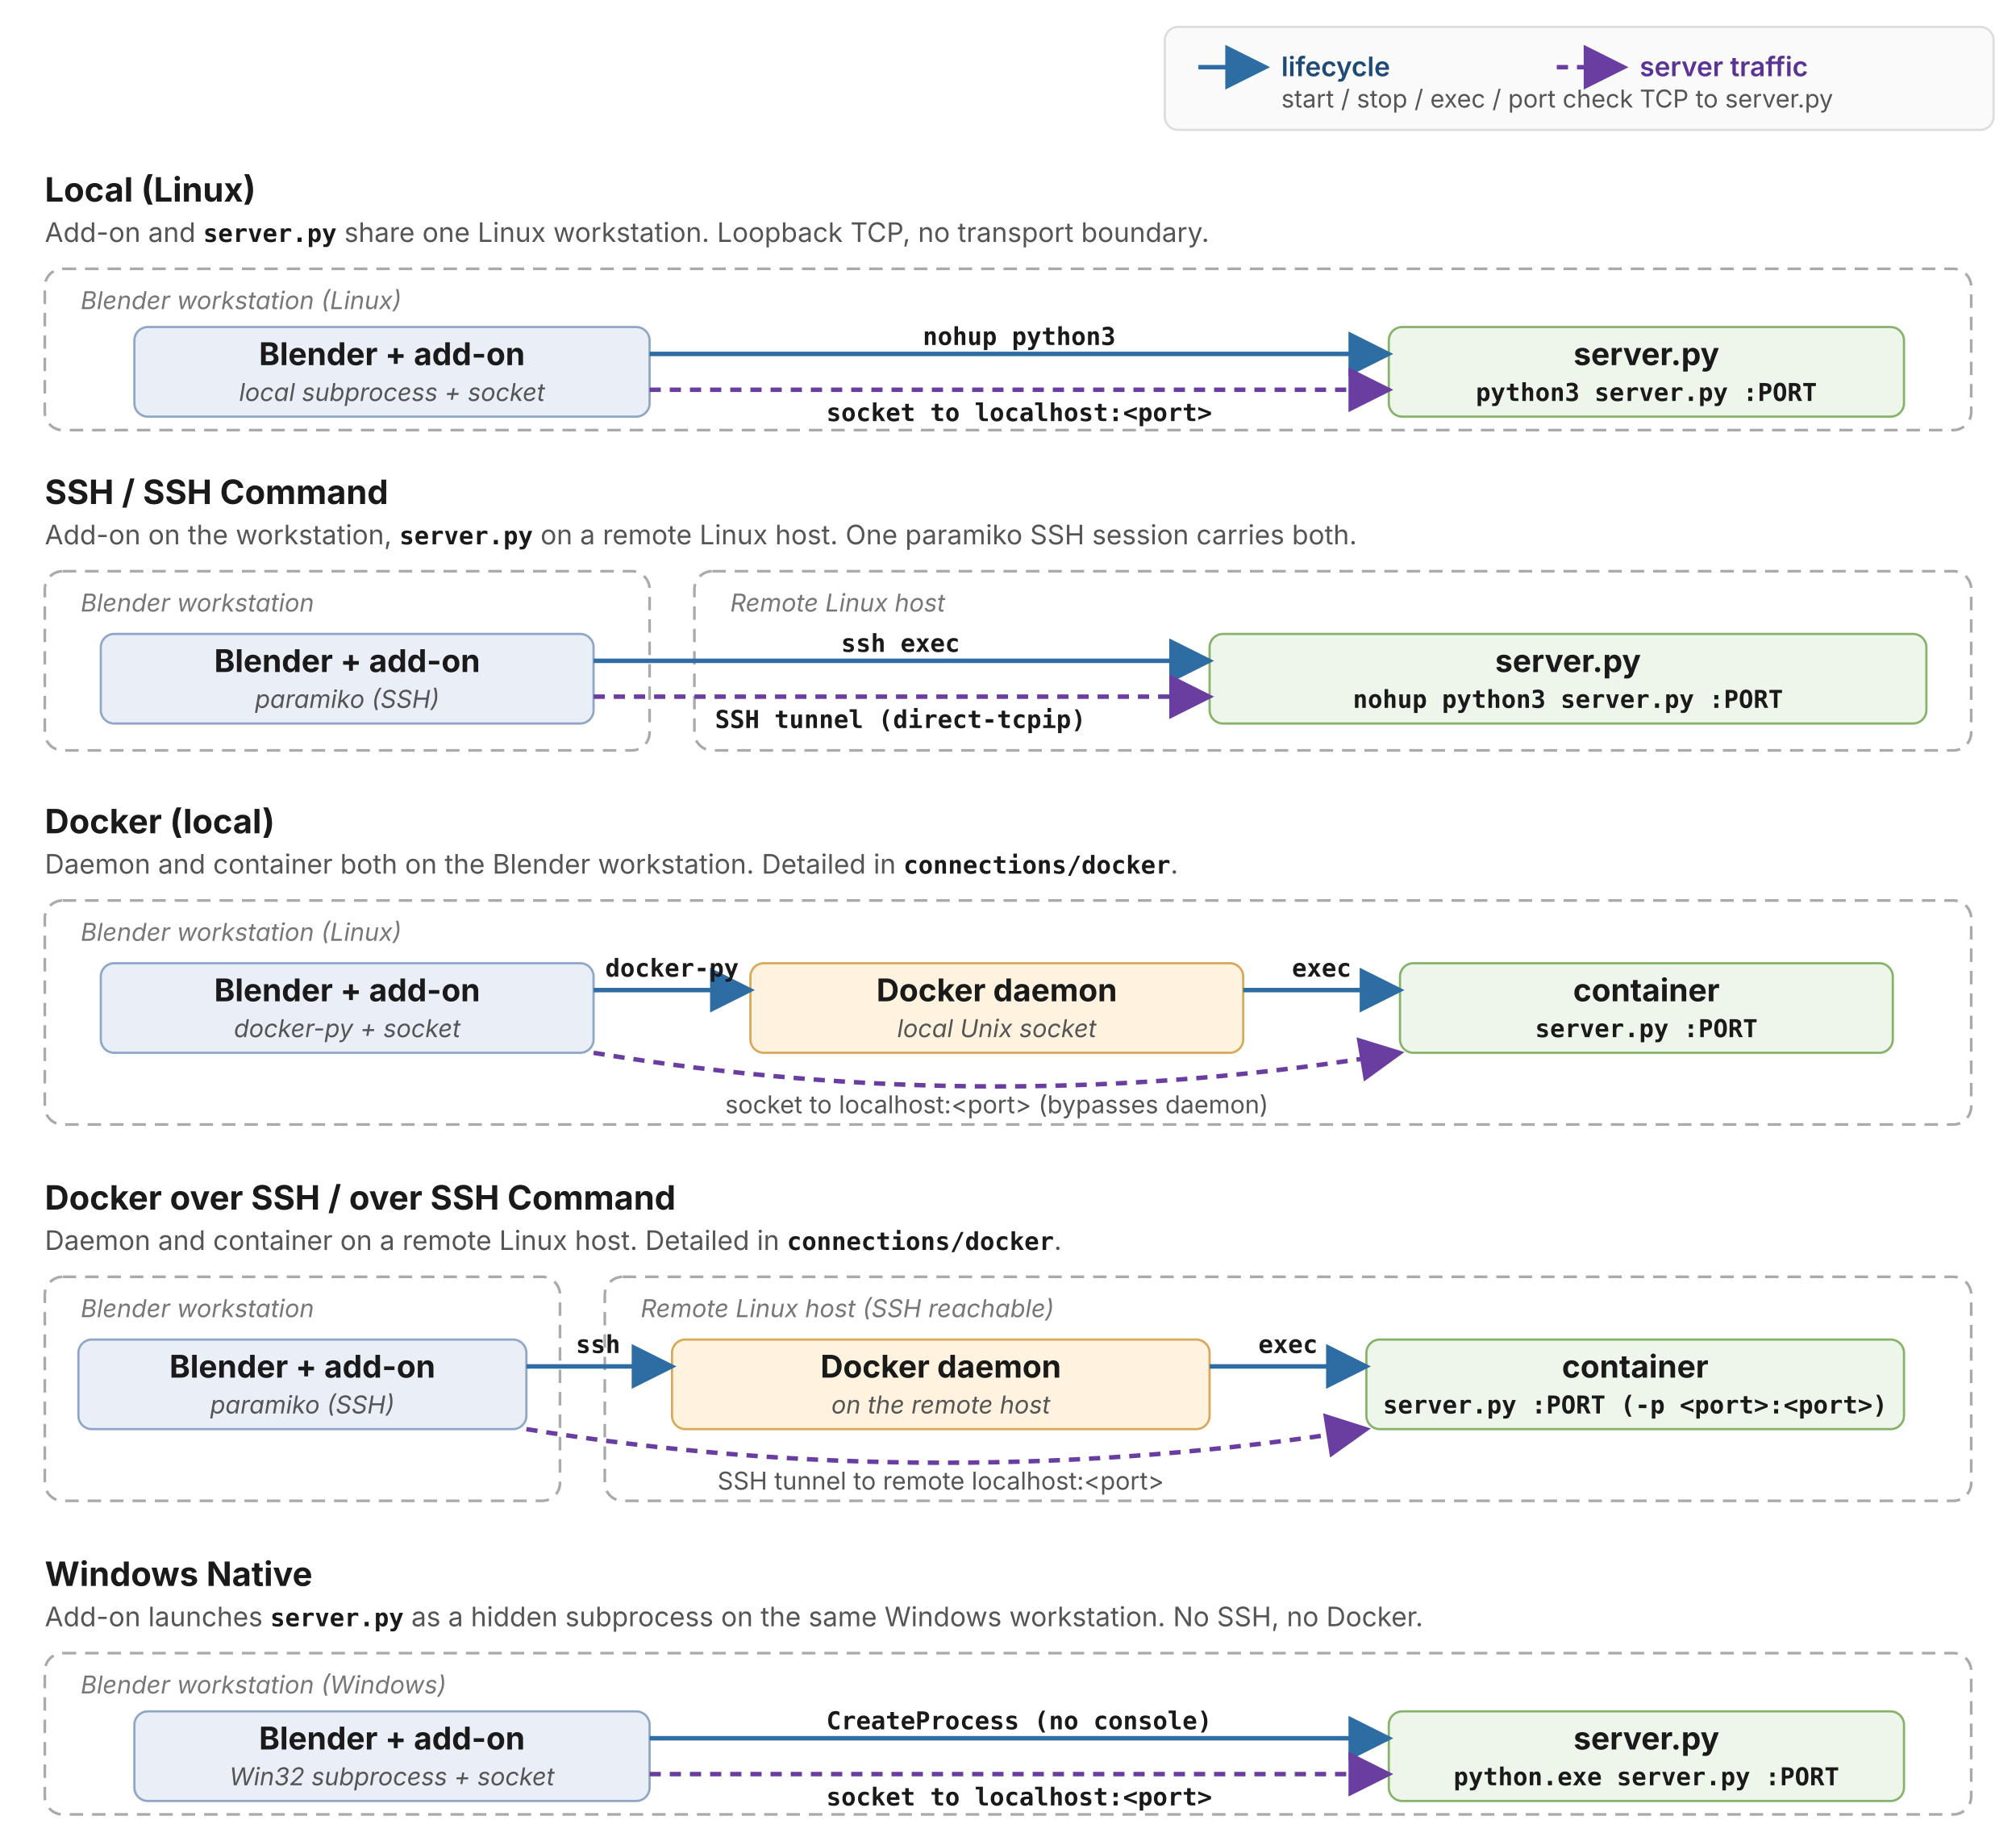
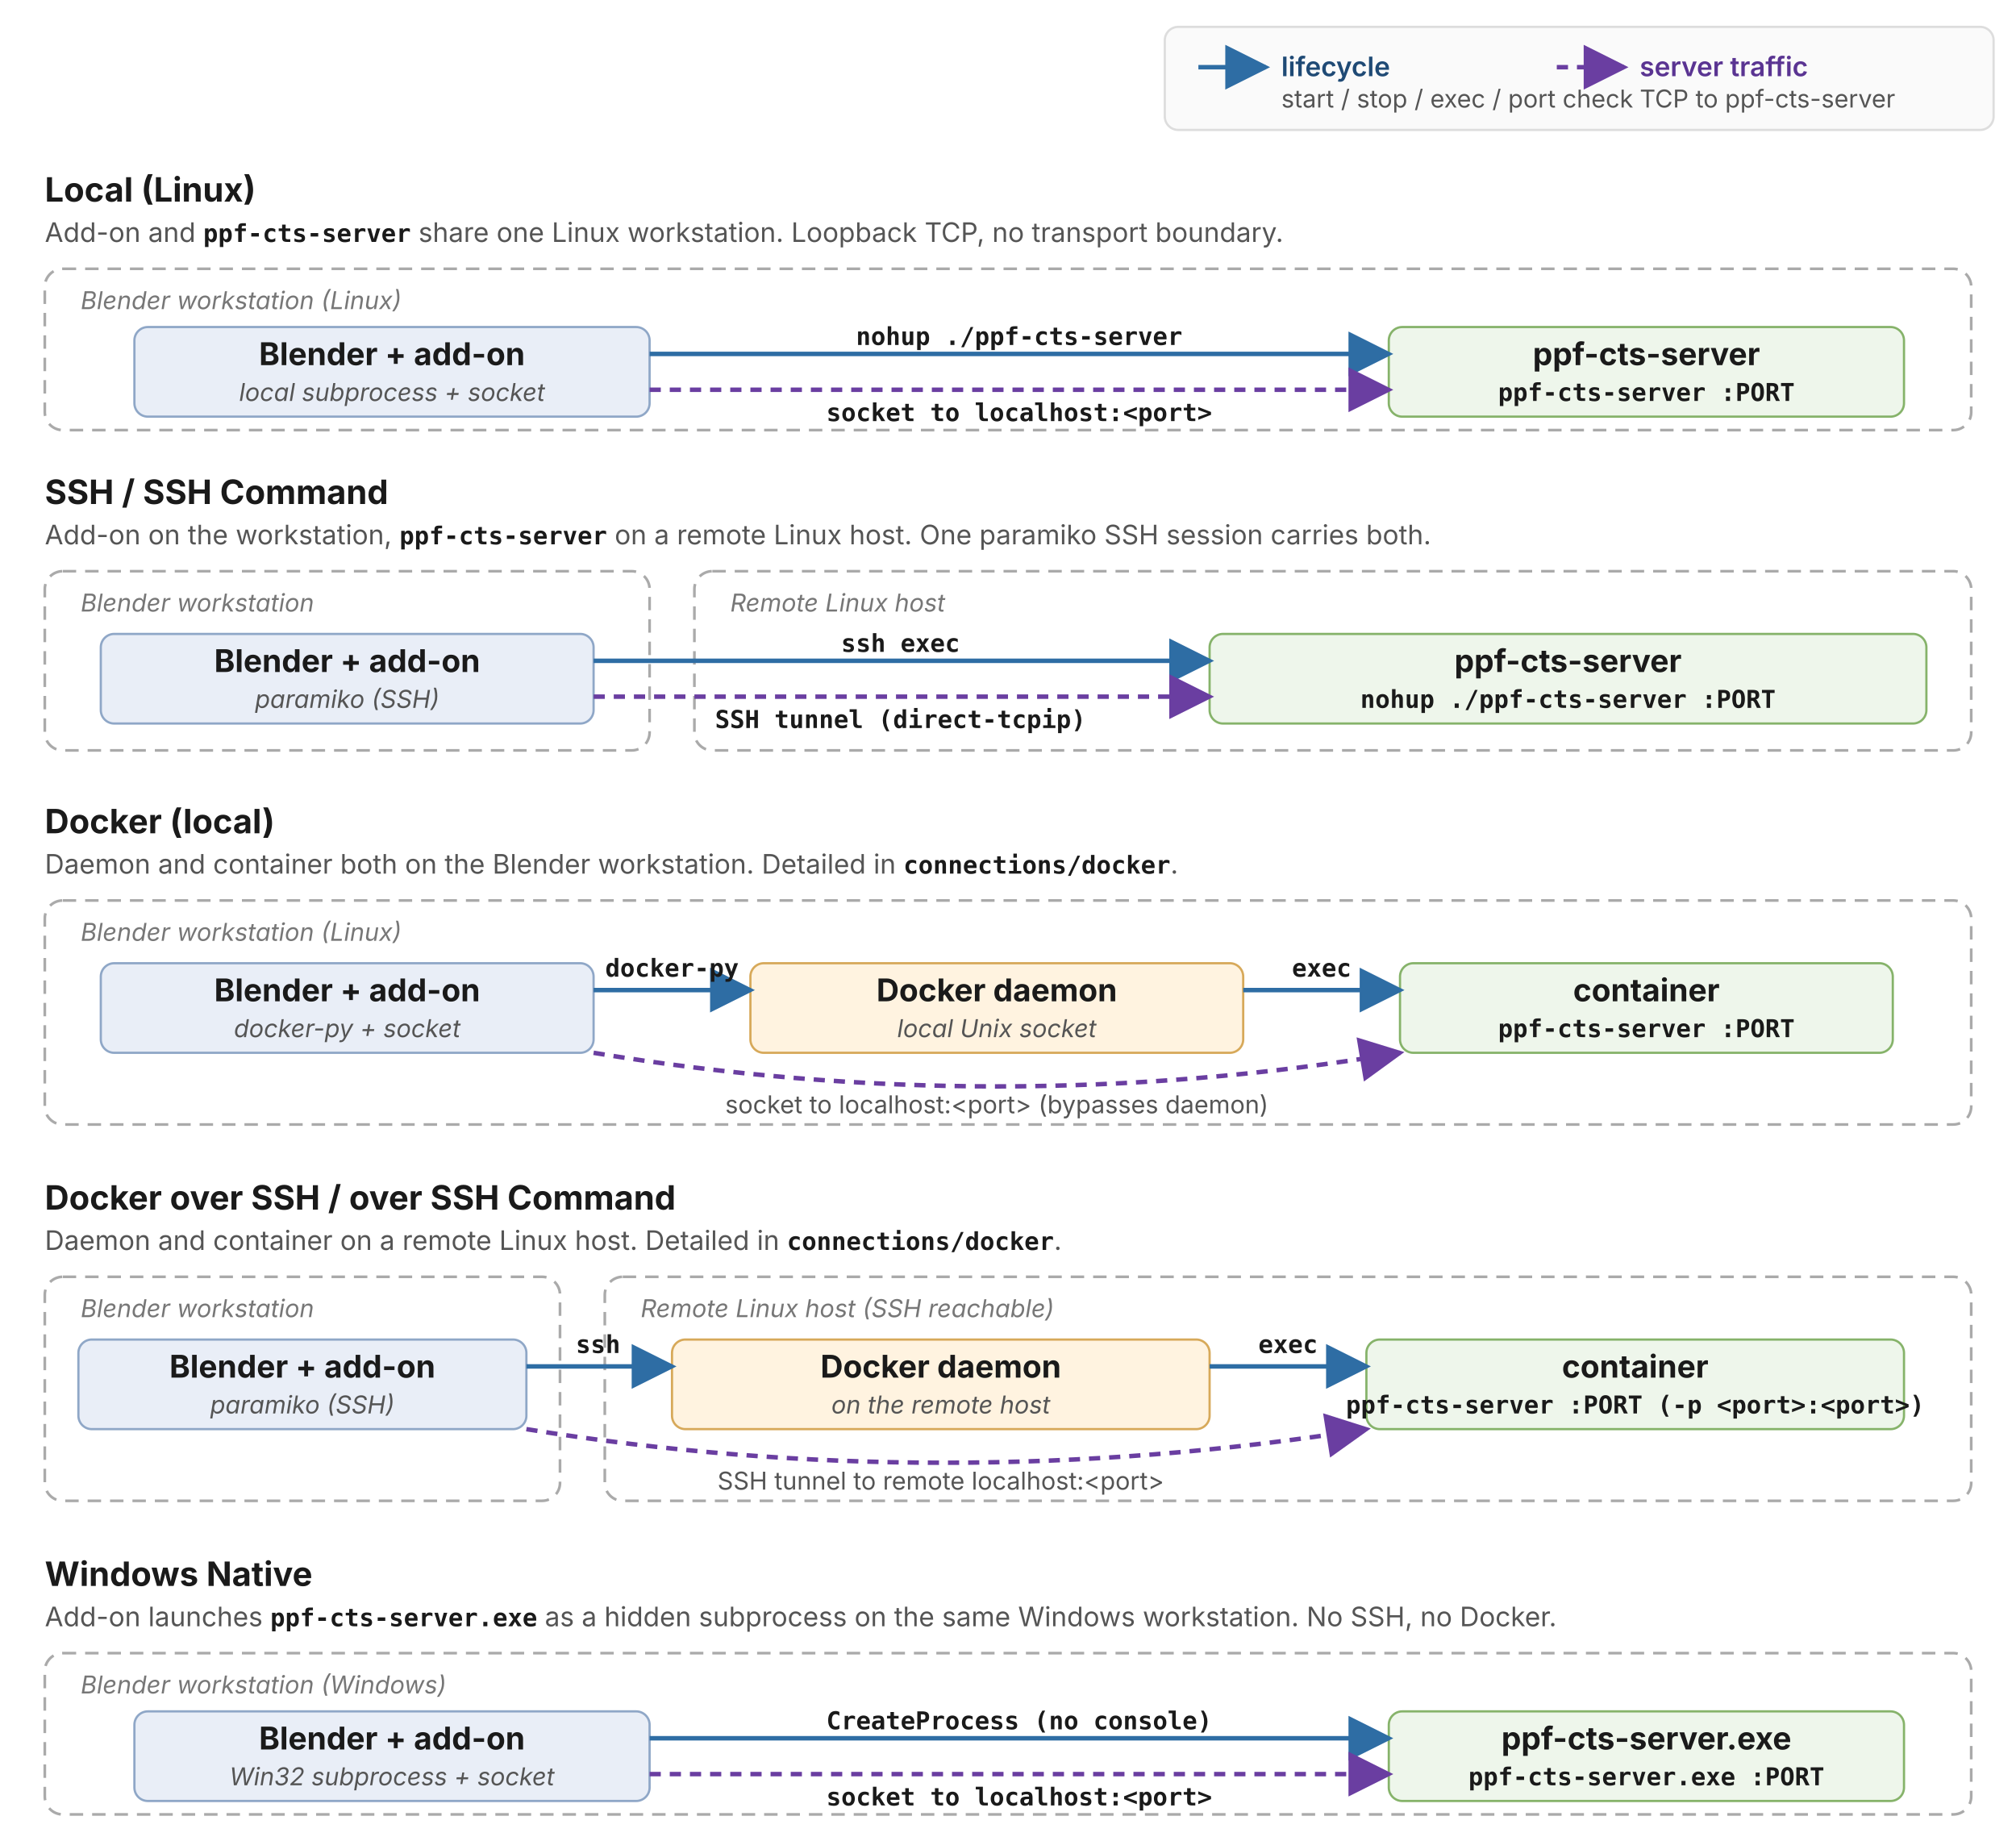
- <svg xmlns="http://www.w3.org/2000/svg" viewBox="0 0 900 820" role="img" aria-label="Transport topologies: where the Blender add-on and server.py live for each of the five connection types, and how the add-on reaches the solver in each one">
+ <svg xmlns="http://www.w3.org/2000/svg" viewBox="0 0 900 820" role="img" aria-label="Transport topologies: where the Blender add-on and ppf-cts-server live for each of the five connection types, and how the add-on reaches the solver in each one">
  <defs>
    <marker id="f-arrow-b" viewBox="0 0 10 10" refX="9" refY="5" markerWidth="10" markerHeight="10" orient="auto-start-reverse">
      <path d="M 0 0 L 10 5 L 0 10 z" fill="#2e6da4" />
    </marker>
    <marker id="f-arrow-p" viewBox="0 0 10 10" refX="9" refY="5" markerWidth="10" markerHeight="10" orient="auto-start-reverse">
      <path d="M 0 0 L 10 5 L 0 10 z" fill="#6a3ea1" />
    </marker>
  </defs>
  <style>
    .hdr-title     { font: 700 14px -apple-system, BlinkMacSystemFont, "Segoe UI", sans-serif; fill: #1a1a1a; }
    .hdr-sub       { font: italic 11px -apple-system, sans-serif; fill: #555; }
    .hdr-addon     { fill: #e9eef7; stroke: #8fa7c7; stroke-width: 1; }
    .hdr-host      { fill: #fff3e0; stroke: #d7a95a; stroke-width: 1; }
    .hdr-container { fill: #eef6eb; stroke: #86b36a; stroke-width: 1; }
    .mode-title    { font: 700 15px -apple-system, sans-serif; fill: #1a1a1a; }
    .mode-sub      { font: 12px -apple-system, sans-serif; fill: #555; }
    .arr-ctl       { stroke: #2e6da4; stroke-width: 2; fill: none; }
    .arr-data      { stroke: #6a3ea1; stroke-width: 2; fill: none; stroke-dasharray: 5 4; }
    .lbl-ctl       { font: 600 12px -apple-system, sans-serif; fill: #1f4a75; }
    .lbl-data      { font: 600 12px -apple-system, sans-serif; fill: #5a3492; }
    .lbl-mono      { font: 600 11px "Menlo", "Consolas", monospace; fill: #1a1a1a; }
    .note          { font: 11px -apple-system, sans-serif; fill: #555; }
    .machine-box   { fill: none; stroke: #aaa; stroke-width: 1.2; stroke-dasharray: 6 4; }
    .machine-lbl   { font: italic 11px -apple-system, sans-serif; fill: #777; }
    .legend-box    { fill: #fafafa; stroke: #ddd; stroke-width: 1; }
  </style>
  <rect x="520" y="12" width="370" height="46" rx="6" class="legend-box" />
  <line x1="535" y1="30" x2="565" y2="30" class="arr-ctl" marker-end="url(#f-arrow-b)" />
  <text x="572" y="34" class="lbl-ctl">lifecycle</text>
  <text x="572" y="48" class="note">start / stop / exec / port check</text>
  <line x1="695" y1="30" x2="725" y2="30" class="arr-data" marker-end="url(#f-arrow-p)" />
  <text x="732" y="34" class="lbl-data">server traffic</text>
-   <text x="732" y="48" class="note">TCP to server.py</text>
+   <text x="732" y="48" class="note">TCP to ppf-cts-server</text>
  <text x="20" y="90" class="mode-title">Local (Linux)</text>
-   <text x="20" y="108" class="mode-sub">Add-on and <tspan class="lbl-mono">server.py</tspan> share one Linux workstation. Loopback TCP, no transport boundary.</text>
+   <text x="20" y="108" class="mode-sub">Add-on and <tspan class="lbl-mono">ppf-cts-server</tspan> share one Linux workstation. Loopback TCP, no transport boundary.</text>
  <rect x="20" y="120" width="860" height="72" rx="8" class="machine-box" />
  <text x="36" y="138" class="machine-lbl">Blender workstation (Linux)</text>
  <rect x="60" y="146" width="230" height="40" rx="6" class="hdr-addon" />
  <text x="175" y="163" text-anchor="middle" class="hdr-title">Blender + add-on</text>
  <text x="175" y="179" text-anchor="middle" class="hdr-sub">local subprocess + socket</text>
  <rect x="620" y="146" width="230" height="40" rx="6" class="hdr-container" />
-   <text x="735" y="163" text-anchor="middle" class="hdr-title">server.py</text>
-   <text x="735" y="179" text-anchor="middle" class="lbl-mono">python3 server.py :PORT</text>
+   <text x="735" y="163" text-anchor="middle" class="hdr-title">ppf-cts-server</text>
+   <text x="735" y="179" text-anchor="middle" class="lbl-mono">ppf-cts-server :PORT</text>
  <line x1="290" y1="158" x2="620" y2="158" class="arr-ctl" marker-end="url(#f-arrow-b)" />
  <line x1="290" y1="174" x2="620" y2="174" class="arr-data" marker-end="url(#f-arrow-p)" />
-   <text x="455" y="154" text-anchor="middle" class="lbl-mono">nohup python3</text>
+   <text x="455" y="154" text-anchor="middle" class="lbl-mono">nohup ./ppf-cts-server</text>
  <text x="455" y="188" text-anchor="middle" class="lbl-mono">socket to localhost:&lt;port&gt;</text>
  <text x="20" y="225" class="mode-title">SSH  /  SSH Command</text>
-   <text x="20" y="243" class="mode-sub">Add-on on the workstation, <tspan class="lbl-mono">server.py</tspan> on a remote Linux host. One paramiko SSH session carries both.</text>
+   <text x="20" y="243" class="mode-sub">Add-on on the workstation, <tspan class="lbl-mono">ppf-cts-server</tspan> on a remote Linux host. One paramiko SSH session carries both.</text>
  <rect x="20" y="255" width="270" height="80" rx="8" class="machine-box" />
  <text x="36" y="273" class="machine-lbl">Blender workstation</text>
  <rect x="310" y="255" width="570" height="80" rx="8" class="machine-box" />
  <text x="326" y="273" class="machine-lbl">Remote Linux host</text>
  <rect x="45" y="283" width="220" height="40" rx="6" class="hdr-addon" />
  <text x="155" y="300" text-anchor="middle" class="hdr-title">Blender + add-on</text>
  <text x="155" y="316" text-anchor="middle" class="hdr-sub">paramiko (SSH)</text>
  <rect x="540" y="283" width="320" height="40" rx="6" class="hdr-container" />
-   <text x="700" y="300" text-anchor="middle" class="hdr-title">server.py</text>
-   <text x="700" y="316" text-anchor="middle" class="lbl-mono">nohup python3 server.py :PORT</text>
+   <text x="700" y="300" text-anchor="middle" class="hdr-title">ppf-cts-server</text>
+   <text x="700" y="316" text-anchor="middle" class="lbl-mono">nohup ./ppf-cts-server :PORT</text>
  <line x1="265" y1="295" x2="540" y2="295" class="arr-ctl" marker-end="url(#f-arrow-b)" />
  <line x1="265" y1="311" x2="540" y2="311" class="arr-data" marker-end="url(#f-arrow-p)" />
  <text x="402" y="291" text-anchor="middle" class="lbl-mono">ssh exec</text>
  <text x="402" y="325" text-anchor="middle" class="lbl-mono">SSH tunnel (direct-tcpip)</text>
  <text x="20" y="372" class="mode-title">Docker (local)</text>
  <text x="20" y="390" class="mode-sub">Daemon and container both on the Blender workstation. Detailed in <tspan class="lbl-mono">connections/docker</tspan>.</text>
  <rect x="20" y="402" width="860" height="100" rx="8" class="machine-box" />
  <text x="36" y="420" class="machine-lbl">Blender workstation (Linux)</text>
  <rect x="45" y="430" width="220" height="40" rx="6" class="hdr-addon" />
  <text x="155" y="447" text-anchor="middle" class="hdr-title">Blender + add-on</text>
  <text x="155" y="463" text-anchor="middle" class="hdr-sub">docker-py + socket</text>
  <rect x="335" y="430" width="220" height="40" rx="6" class="hdr-host" />
  <text x="445" y="447" text-anchor="middle" class="hdr-title">Docker daemon</text>
  <text x="445" y="463" text-anchor="middle" class="hdr-sub">local Unix socket</text>
  <rect x="625" y="430" width="220" height="40" rx="6" class="hdr-container" />
  <text x="735" y="447" text-anchor="middle" class="hdr-title">container</text>
-   <text x="735" y="463" text-anchor="middle" class="lbl-mono">server.py :PORT</text>
+   <text x="735" y="463" text-anchor="middle" class="lbl-mono">ppf-cts-server :PORT</text>
  <line x1="265" y1="442" x2="335" y2="442" class="arr-ctl" marker-end="url(#f-arrow-b)" />
  <line x1="555" y1="442" x2="625" y2="442" class="arr-ctl" marker-end="url(#f-arrow-b)" />
  <text x="300" y="436" text-anchor="middle" class="lbl-mono">docker-py</text>
  <text x="590" y="436" text-anchor="middle" class="lbl-mono">exec</text>
  <path d="M 265 470 Q 445 500 625 470" class="arr-data" marker-end="url(#f-arrow-p)" />
  <text x="445" y="497" text-anchor="middle" class="note">socket to localhost:&lt;port&gt; (bypasses daemon)</text>
  <text x="20" y="540" class="mode-title">Docker over SSH  /  over SSH Command</text>
  <text x="20" y="558" class="mode-sub">Daemon and container on a remote Linux host. Detailed in <tspan class="lbl-mono">connections/docker</tspan>.</text>
  <rect x="20" y="570" width="230" height="100" rx="8" class="machine-box" />
  <text x="36" y="588" class="machine-lbl">Blender workstation</text>
  <rect x="270" y="570" width="610" height="100" rx="8" class="machine-box" />
  <text x="286" y="588" class="machine-lbl">Remote Linux host (SSH reachable)</text>
  <rect x="35" y="598" width="200" height="40" rx="6" class="hdr-addon" />
  <text x="135" y="615" text-anchor="middle" class="hdr-title">Blender + add-on</text>
  <text x="135" y="631" text-anchor="middle" class="hdr-sub">paramiko (SSH)</text>
  <rect x="300" y="598" width="240" height="40" rx="6" class="hdr-host" />
  <text x="420" y="615" text-anchor="middle" class="hdr-title">Docker daemon</text>
  <text x="420" y="631" text-anchor="middle" class="hdr-sub">on the remote host</text>
  <rect x="610" y="598" width="240" height="40" rx="6" class="hdr-container" />
  <text x="730" y="615" text-anchor="middle" class="hdr-title">container</text>
-   <text x="730" y="631" text-anchor="middle" class="lbl-mono">server.py :PORT (-p &lt;port&gt;:&lt;port&gt;)</text>
+   <text x="730" y="631" text-anchor="middle" class="lbl-mono">ppf-cts-server :PORT (-p &lt;port&gt;:&lt;port&gt;)</text>
  <line x1="235" y1="610" x2="300" y2="610" class="arr-ctl" marker-end="url(#f-arrow-b)" />
  <line x1="540" y1="610" x2="610" y2="610" class="arr-ctl" marker-end="url(#f-arrow-b)" />
  <text x="267" y="604" text-anchor="middle" class="lbl-mono">ssh</text>
  <text x="575" y="604" text-anchor="middle" class="lbl-mono">exec</text>
  <path d="M 235 638 Q 420 668 610 638" class="arr-data" marker-end="url(#f-arrow-p)" />
  <text x="420" y="665" text-anchor="middle" class="note">SSH tunnel to remote localhost:&lt;port&gt;</text>
  <text x="20" y="708" class="mode-title">Windows Native</text>
-   <text x="20" y="726" class="mode-sub">Add-on launches <tspan class="lbl-mono">server.py</tspan> as a hidden subprocess on the same Windows workstation. No SSH, no Docker.</text>
+   <text x="20" y="726" class="mode-sub">Add-on launches <tspan class="lbl-mono">ppf-cts-server.exe</tspan> as a hidden subprocess on the same Windows workstation. No SSH, no Docker.</text>
  <rect x="20" y="738" width="860" height="72" rx="8" class="machine-box" />
  <text x="36" y="756" class="machine-lbl">Blender workstation (Windows)</text>
  <rect x="60" y="764" width="230" height="40" rx="6" class="hdr-addon" />
  <text x="175" y="781" text-anchor="middle" class="hdr-title">Blender + add-on</text>
  <text x="175" y="797" text-anchor="middle" class="hdr-sub">Win32 subprocess + socket</text>
  <rect x="620" y="764" width="230" height="40" rx="6" class="hdr-container" />
-   <text x="735" y="781" text-anchor="middle" class="hdr-title">server.py</text>
-   <text x="735" y="797" text-anchor="middle" class="lbl-mono">python.exe server.py :PORT</text>
+   <text x="735" y="781" text-anchor="middle" class="hdr-title">ppf-cts-server.exe</text>
+   <text x="735" y="797" text-anchor="middle" class="lbl-mono">ppf-cts-server.exe :PORT</text>
  <line x1="290" y1="776" x2="620" y2="776" class="arr-ctl" marker-end="url(#f-arrow-b)" />
  <line x1="290" y1="792" x2="620" y2="792" class="arr-data" marker-end="url(#f-arrow-p)" />
  <text x="455" y="772" text-anchor="middle" class="lbl-mono">CreateProcess (no console)</text>
  <text x="455" y="806" text-anchor="middle" class="lbl-mono">socket to localhost:&lt;port&gt;</text>
</svg>
